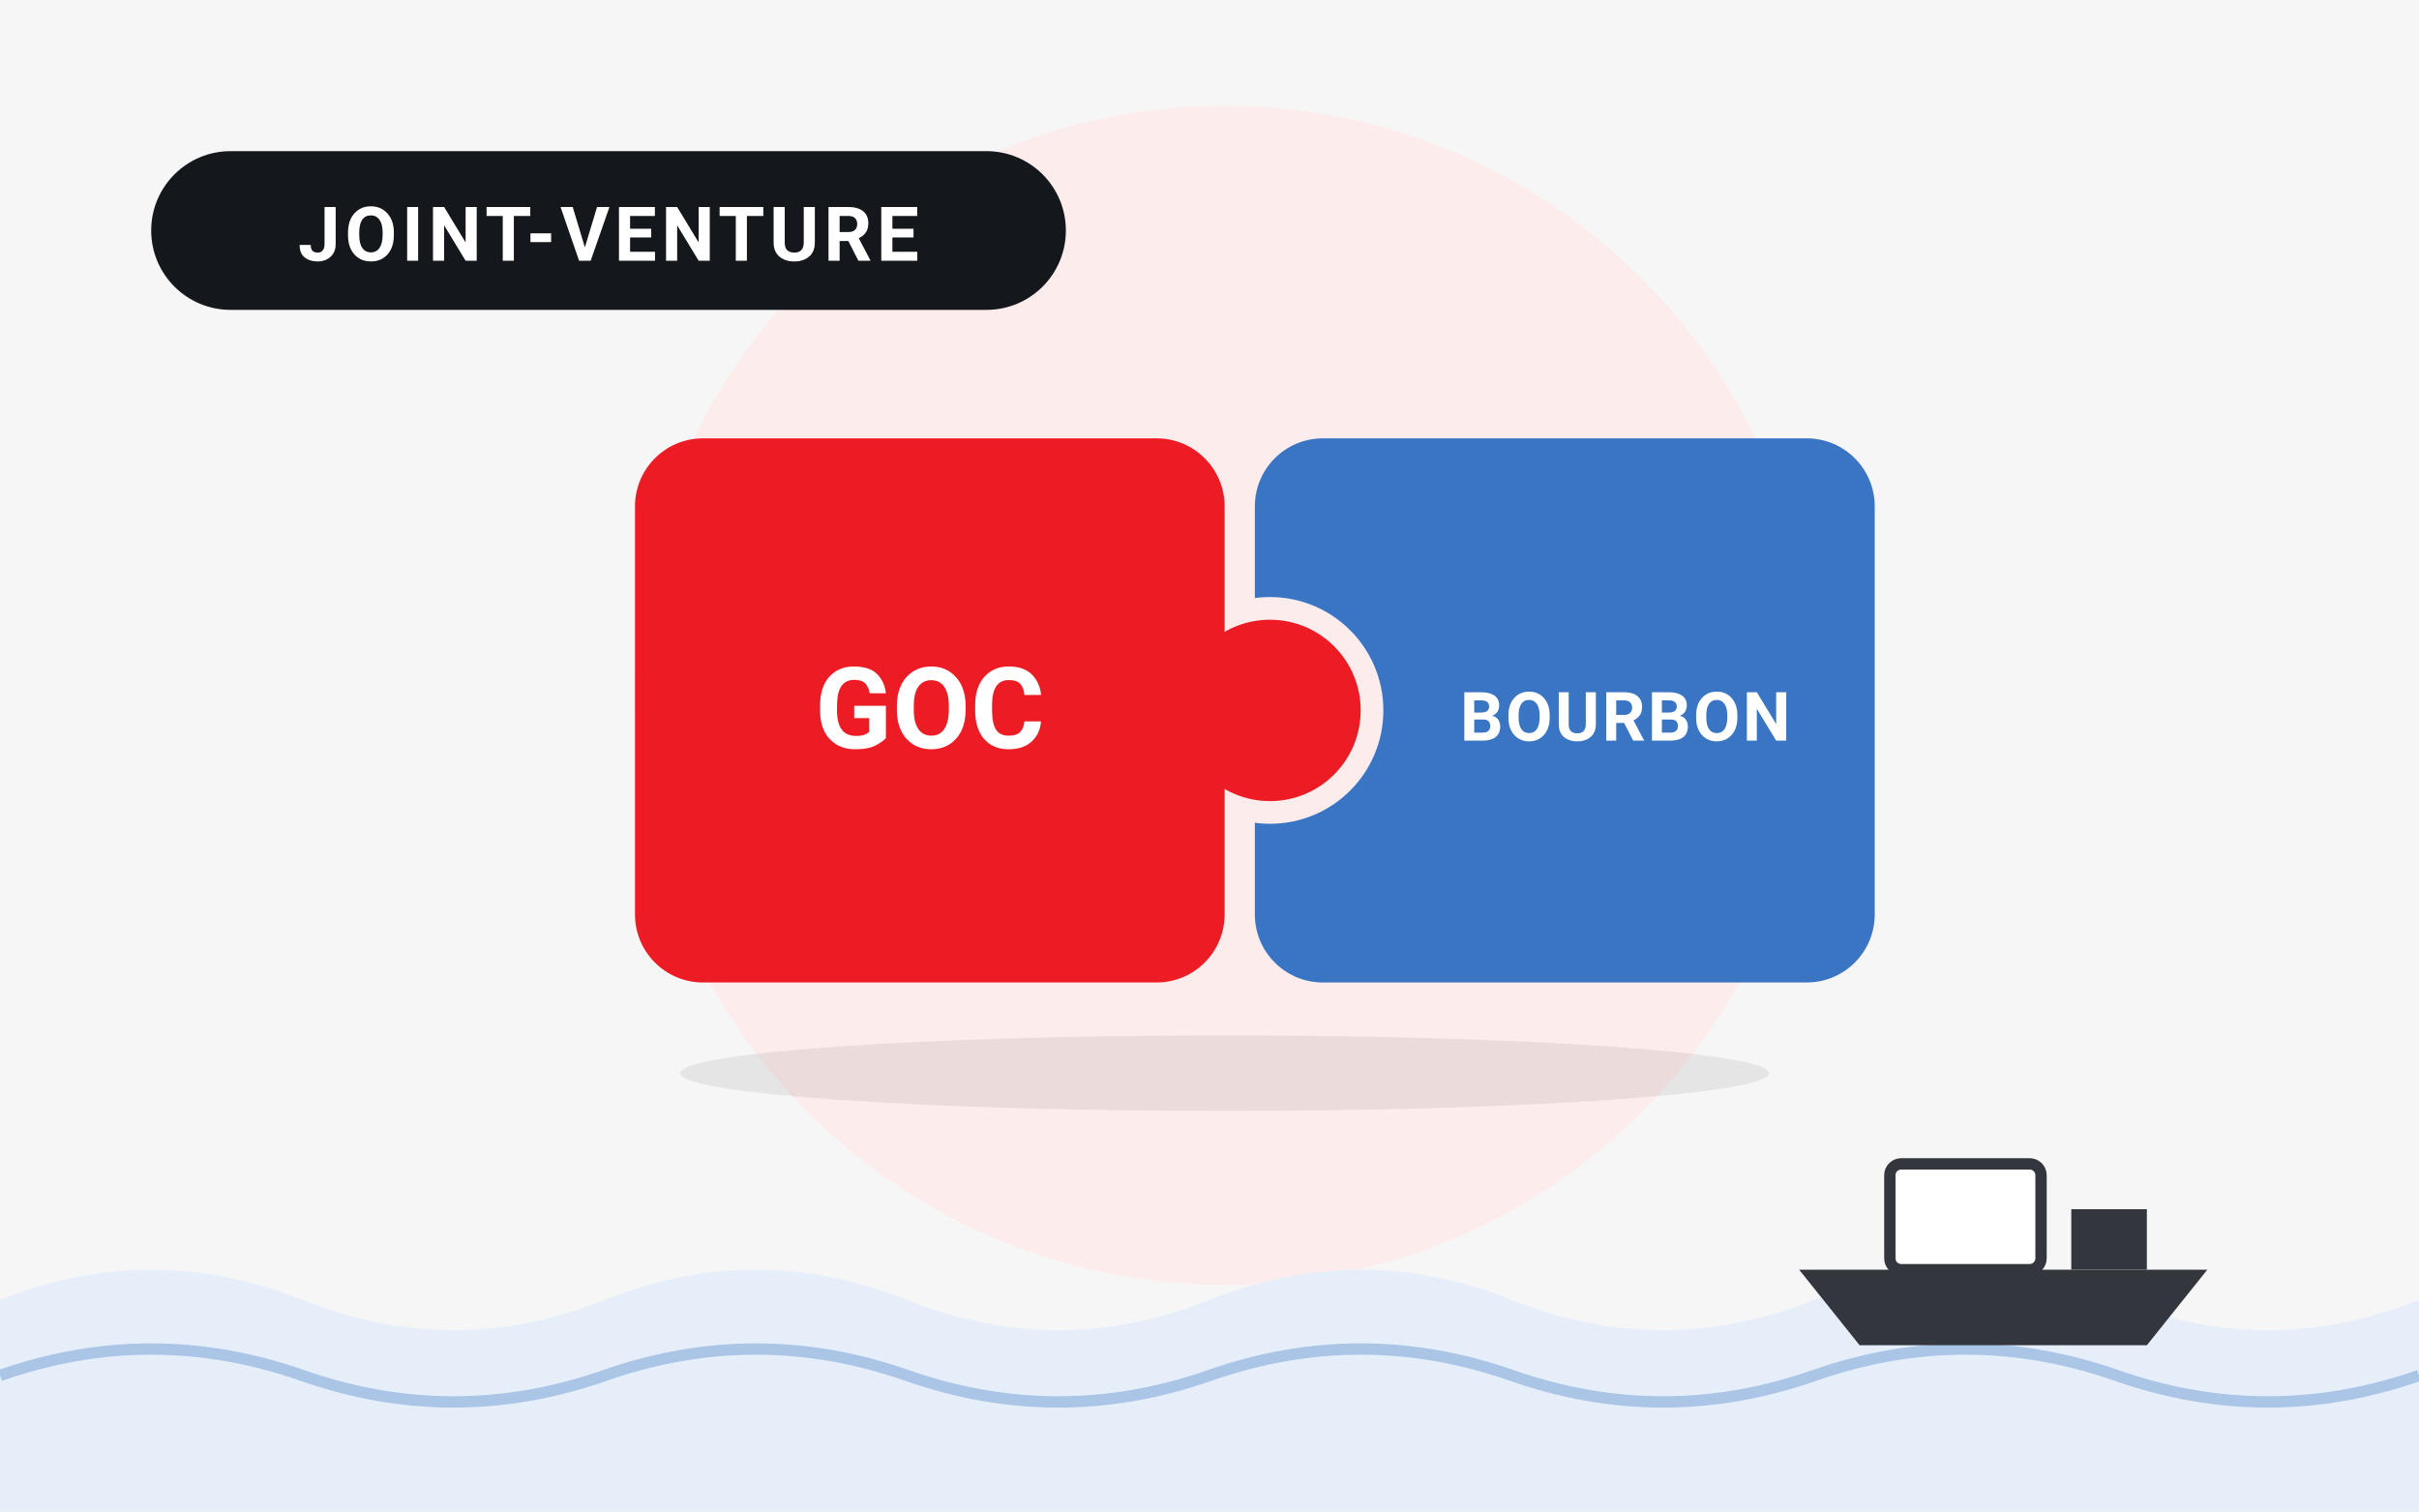
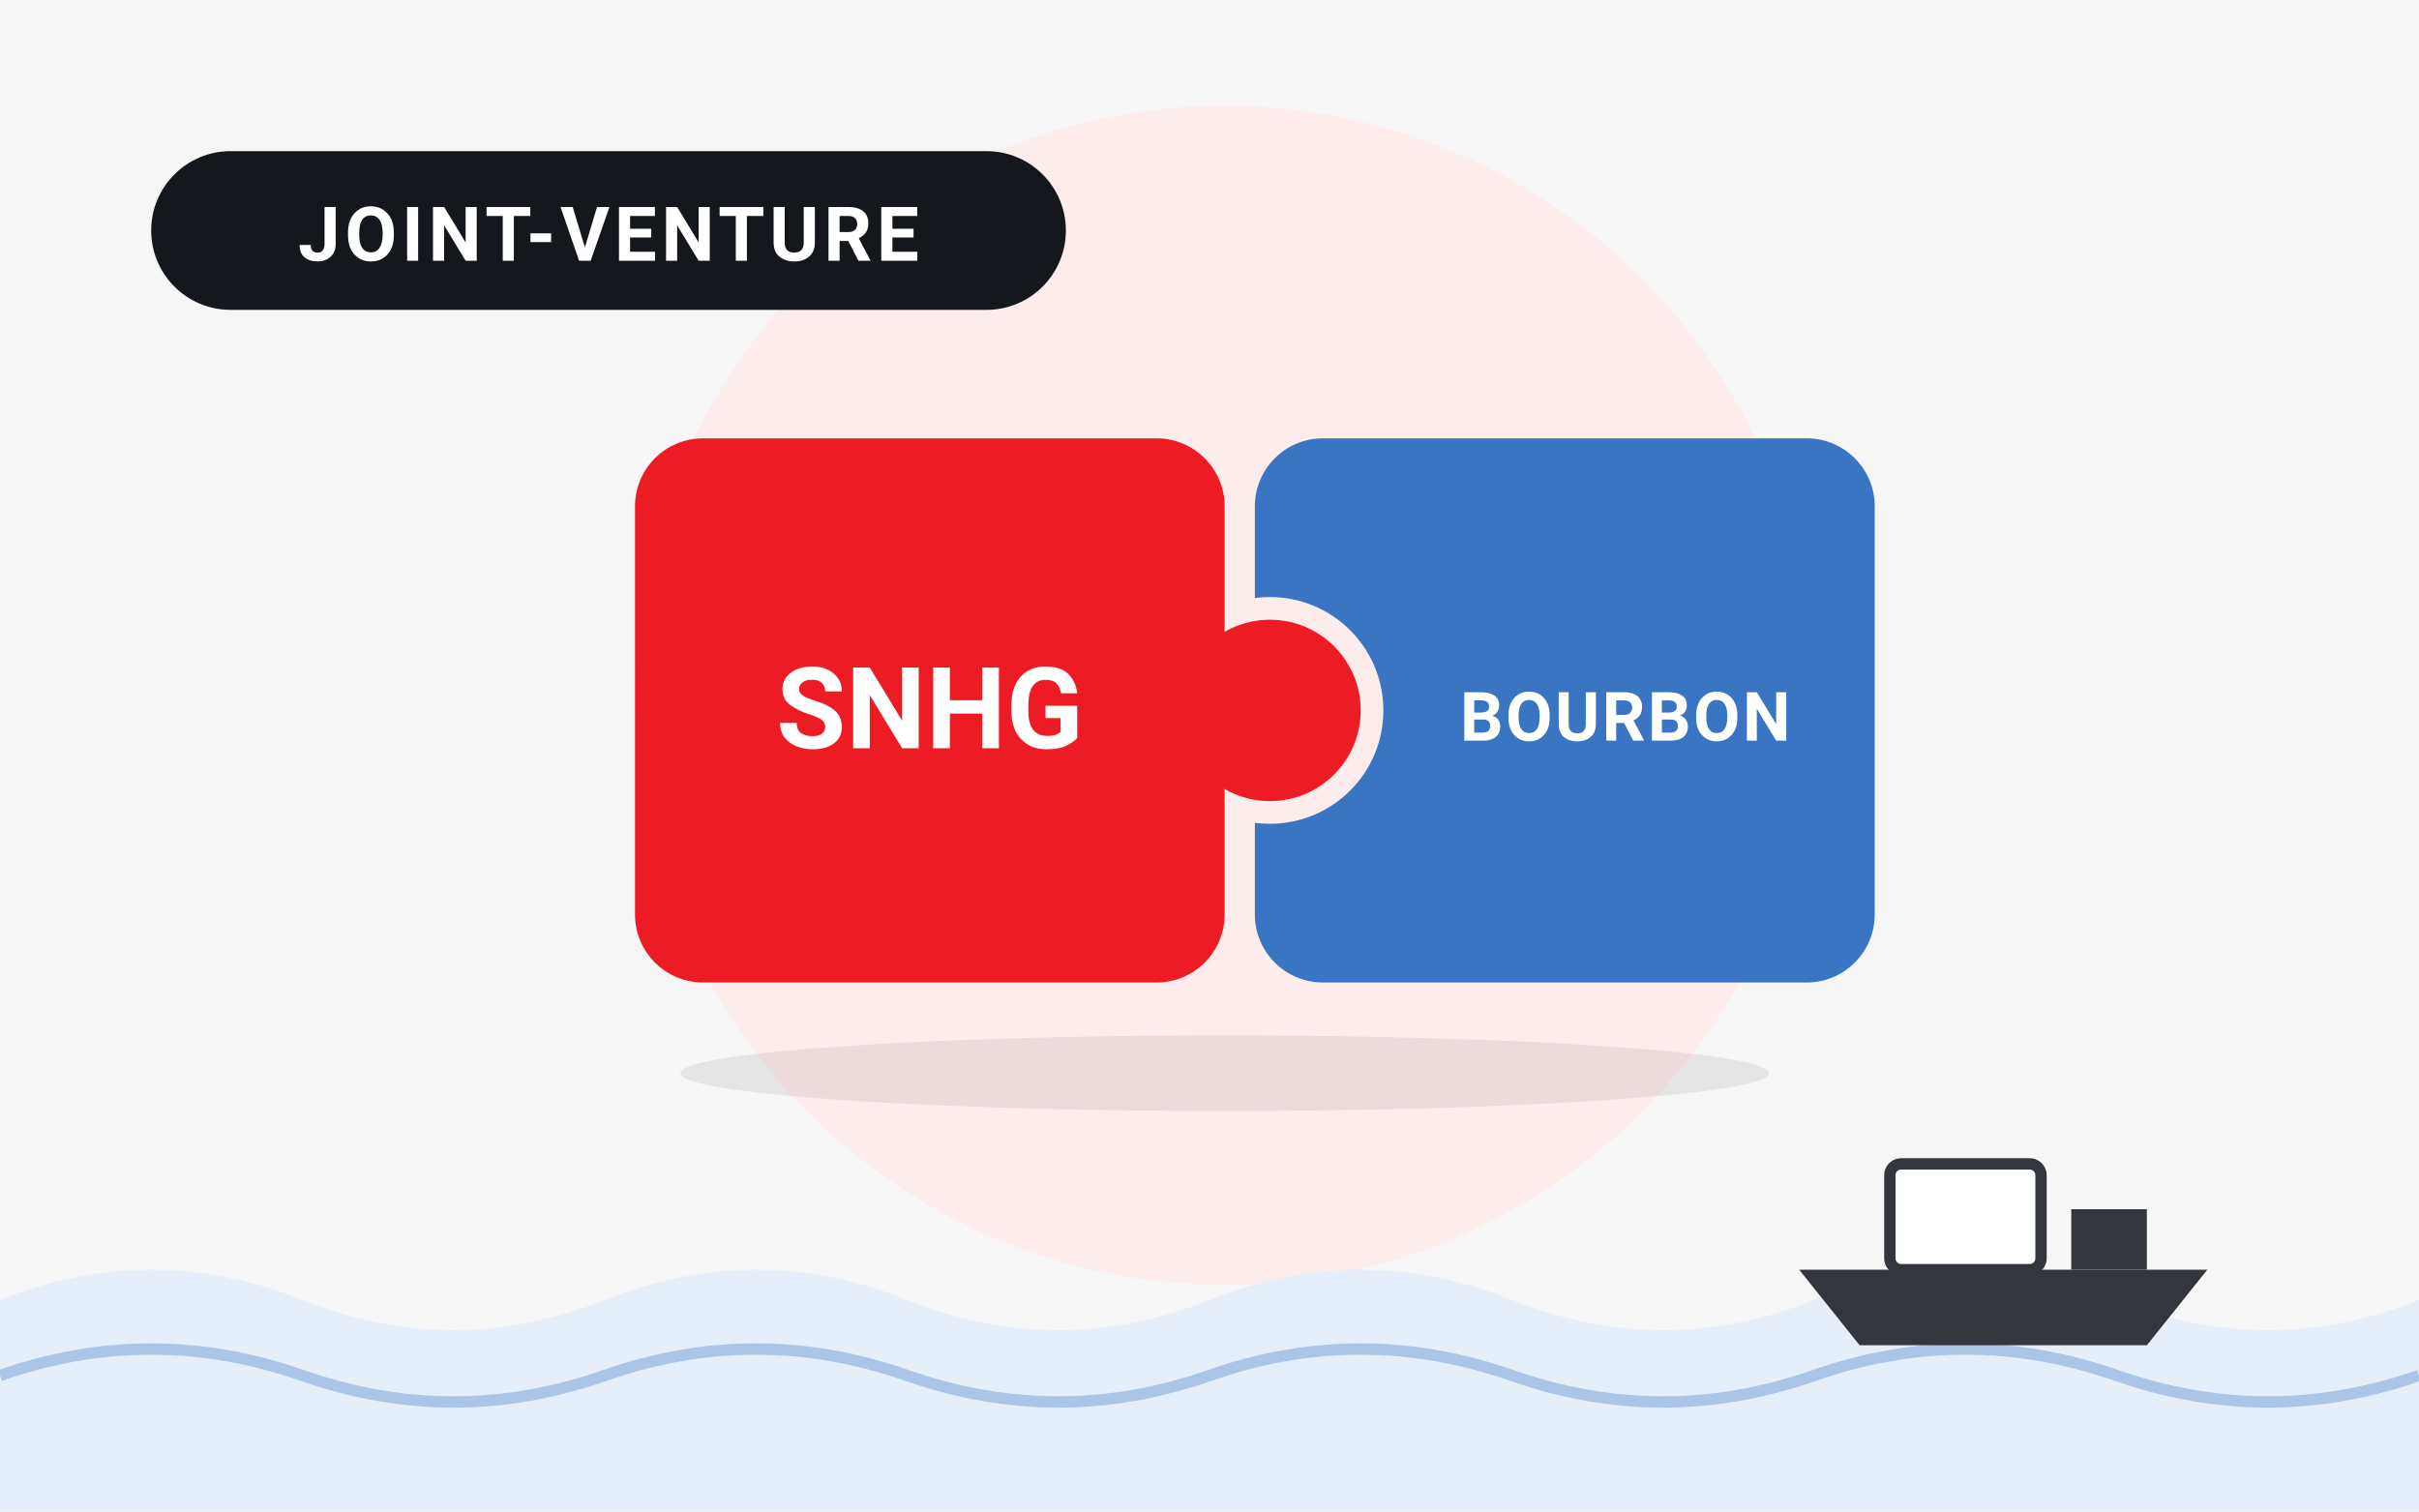
<svg xmlns="http://www.w3.org/2000/svg" viewBox="0 0 320 200" width="320" height="200">
  <rect width="320" height="200" fill="#F6F6F7" />
  <circle cx="162" cy="92" r="78" fill="#FDECEC" />
  <path d="M0 172 Q20 164 40 172 T80 172 T120 172 T160 172 T200 172 T240 172 T280 172 T320 172 V200 H0Z" fill="#E6EFF9" />
  <path d="M0 182 Q20 175 40 182 T80 182 T120 182 T160 182 T200 182 T240 182 T280 182 T320 182" fill="none" stroke="#3A75C4" stroke-width="1.5" opacity=".35" />
  <path d="M238 168 H292 L284 178 H246Z" fill="#33373D" />
  <rect x="250" y="154" width="20" height="14" rx="1.5" fill="#FFFFFF" stroke="#33373D" stroke-width="1.5" />
  <rect x="274" y="160" width="10" height="8" fill="#33373D" />
  <ellipse cx="162" cy="142" rx="72" ry="5" fill="#14171B" opacity=".08" />
  <rect x="166" y="58" width="82" height="72" rx="9" fill="#3A75C4" />
  <circle cx="168" cy="94" r="15" fill="#FDECEC" />
  <rect x="84" y="58" width="78" height="72" rx="9" fill="#ED1C24" />
  <circle cx="168" cy="94" r="12" fill="#ED1C24" />
-   <text x="123" y="99" text-anchor="middle" font-size="15" font-weight="700" fill="#FFFFFF" font-family="Archivo, 'Segoe UI', Roboto, Arial, sans-serif">GOC</text>
+   <text x="123" y="99" text-anchor="middle" font-size="15" font-weight="700" fill="#FFFFFF" font-family="Archivo, 'Segoe UI', Roboto, Arial, sans-serif">SNHG</text>
  <text x="215" y="98" text-anchor="middle" font-size="9" font-weight="700" letter-spacing="0.3" fill="#FFFFFF" font-family="Archivo, 'Segoe UI', Roboto, Arial, sans-serif">BOURBON</text>
  <rect x="20" y="20" width="121" height="21" rx="10.5" fill="#14171B" />
  <text x="80.5" y="34.5" text-anchor="middle" font-size="10" font-weight="700" letter-spacing="0.6" fill="#FFFFFF" font-family="Archivo, 'Segoe UI', Roboto, Arial, sans-serif">JOINT-VENTURE</text>
</svg>
